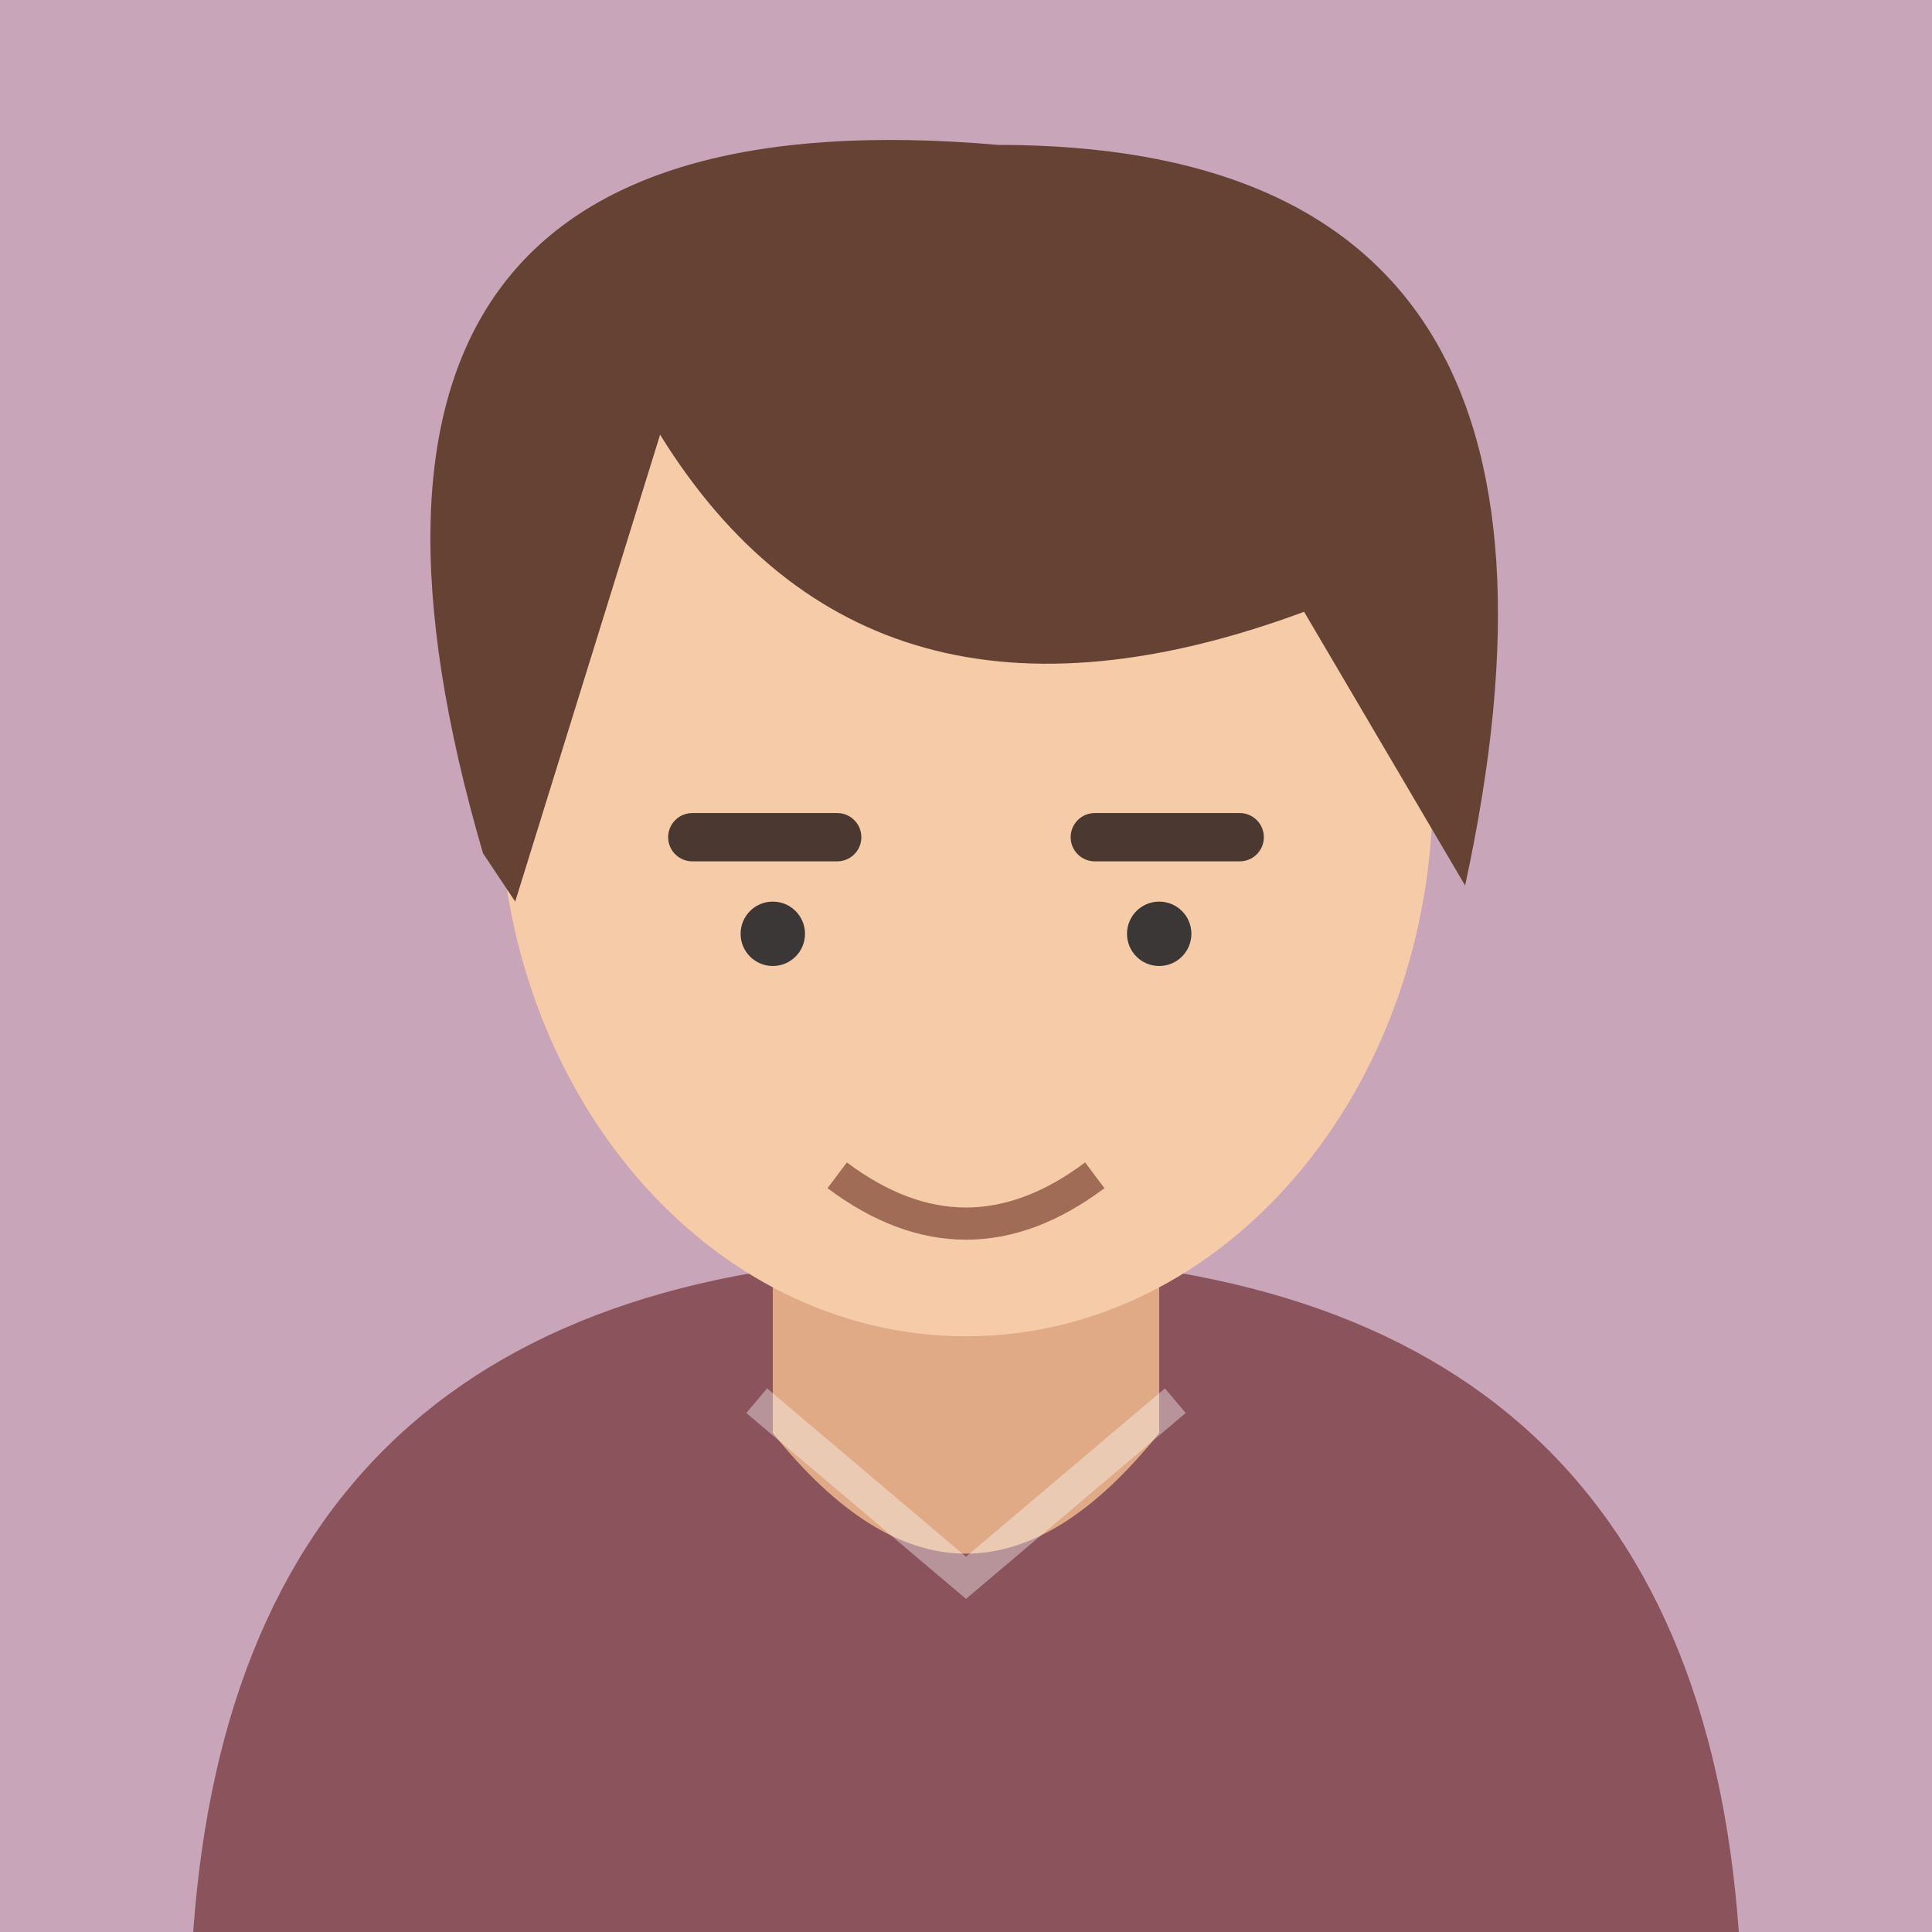
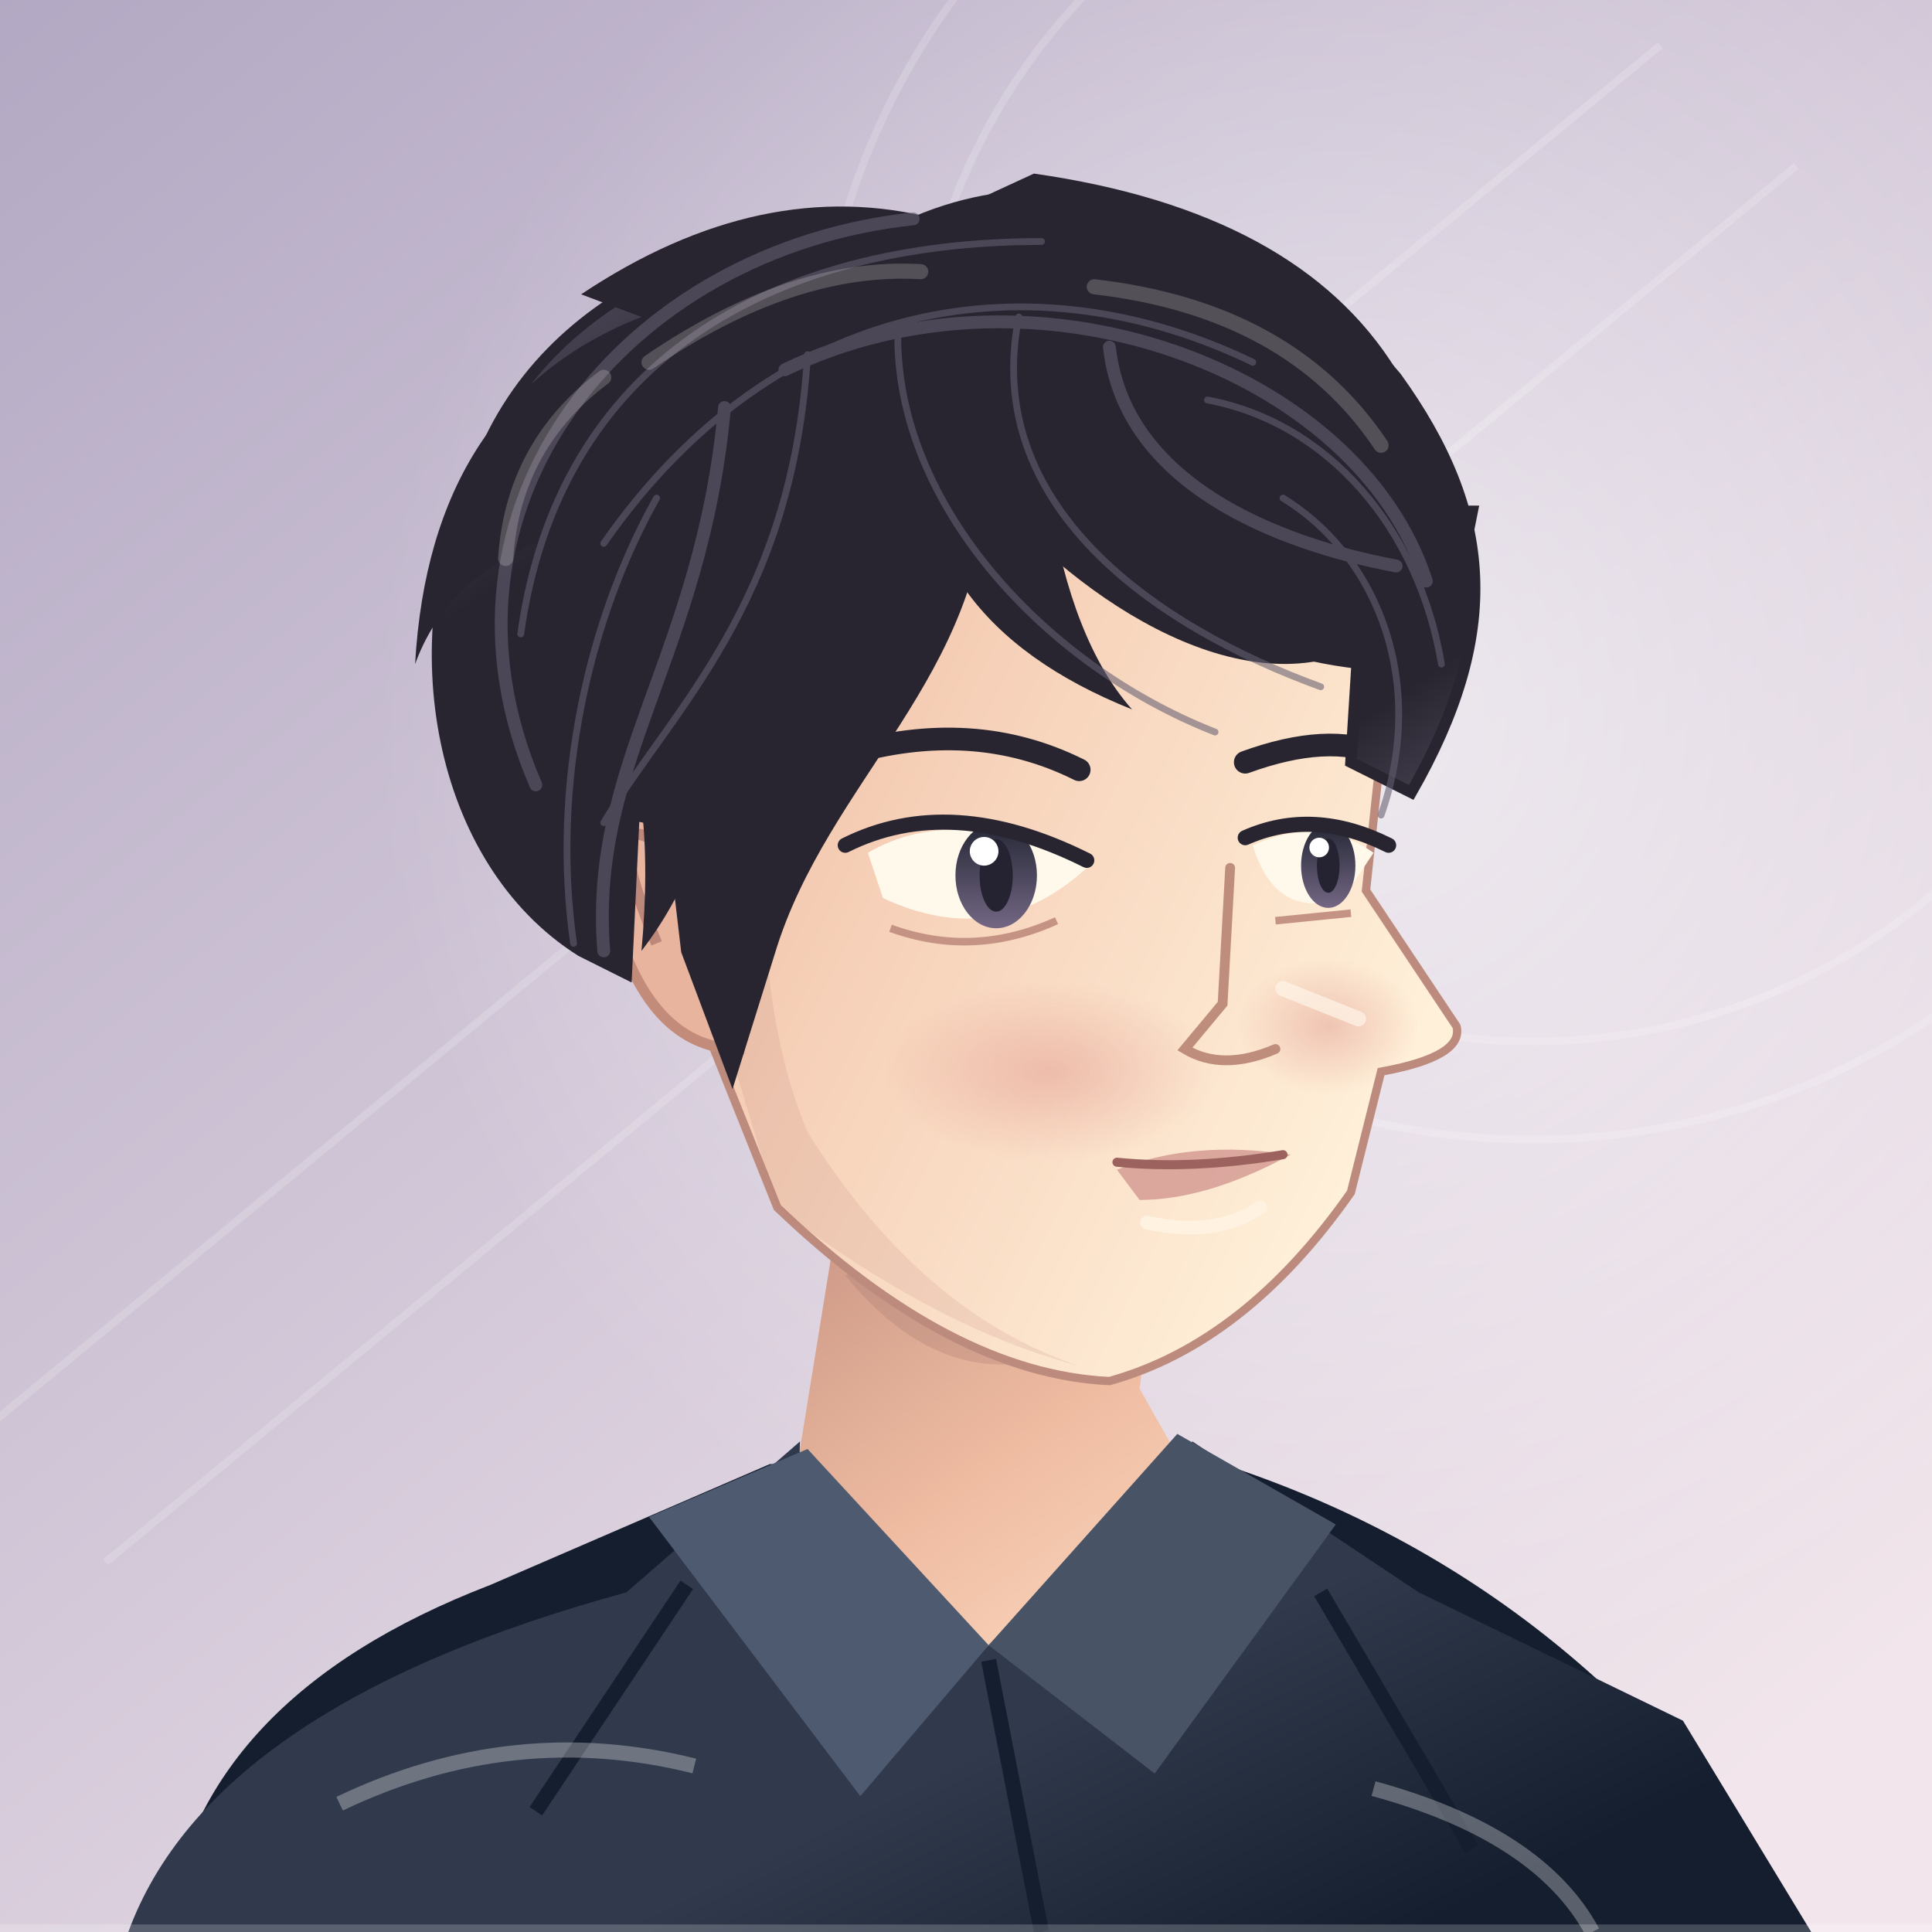
- <svg xmlns="http://www.w3.org/2000/svg" viewBox="0 0 120 120">
-   <rect width="120" height="120" fill="#c8a5b9" />
-   <path d="M12 120q3-42 48-42t48 42" fill="#8b535b" />
-   <path d="M48 70h24v19q-12 15-24 0" fill="#dfaa85" />
-   <ellipse cx="60" cy="49" rx="29" ry="34" fill="#f5cca7" />
-   <path d="M30 53Q16 5 62 9q39 0 29 46l-10-17Q54 48 41 27L32 56" fill="#664234" />
-   <path d="M43 52h9m16 0h9" stroke="#4a3831" stroke-width="3" stroke-linecap="round" />
-   <circle cx="48" cy="58" r="2" fill="#3c3737" />
-   <circle cx="72" cy="58" r="2" fill="#3c3737" />
-   <path d="M52 73q8 6 16 0" stroke="#a16c55" stroke-width="2" fill="none" />
-   <path d="M47 87l13 11 13-11" stroke="#ffffff60" stroke-width="2" fill="none" />
+ <svg xmlns="http://www.w3.org/2000/svg" width="512" height="512" viewBox="0 0 256 256" role="img" aria-label="原创插画玩家头像">
+   <defs>
+     <linearGradient id="bg" x2=".8" y2="1">
+       <stop stop-color="#b2a8c3" />
+       <stop offset="1" stop-color="#f2e6ec" />
+     </linearGradient>
+     <radialGradient id="halo">
+       <stop stop-color="#fff" stop-opacity=".55" />
+       <stop offset="1" stop-color="#fff" stop-opacity="0" />
+     </radialGradient>
+     <linearGradient id="skin" x1="0" x2="1" y2=".6">
+       <stop stop-color="#e4ad96" />
+       <stop offset=".46" stop-color="#f6cfb7" />
+       <stop offset="1" stop-color="#fff0d9" />
+     </linearGradient>
+     <linearGradient id="neck" x2=".8" y2="1">
+       <stop stop-color="#bd897b" />
+       <stop offset=".65" stop-color="#efbca2" />
+       <stop offset="1" stop-color="#f9d5bb" />
+     </linearGradient>
+     <linearGradient id="hair" x2=".8" y2="1">
+       <stop stop-color="#655f72" />
+       <stop offset=".3" stop-color="#282530" />
+       <stop offset=".8" stop-color="#282530" />
+       <stop offset="1" stop-color="#655f72" />
+     </linearGradient>
+     <linearGradient id="coat" x2="1" y2=".6">
+       <stop stop-color="#303a4c" />
+       <stop offset=".65" stop-color="#303a4c" />
+       <stop offset="1" stop-color="#151e2e" />
+     </linearGradient>
+     <linearGradient id="iris" x2="0" y2="1">
+       <stop stop-color="#242735" />
+       <stop offset="1" stop-color="#746784" />
+     </linearGradient>
+     <radialGradient id="blush">
+       <stop stop-color="#d9857e" stop-opacity=".38" />
+       <stop offset="1" stop-color="#d9857e" stop-opacity="0" />
+     </radialGradient>
+   </defs>
+   <path fill="url(#bg)" d="M0 0h256v256H0z" />
+   <circle cx="179" cy="95" r="131" fill="url(#halo)" />
+   <g fill="none" stroke="#fff" opacity=".17">
+     <circle cx="203" cy="56" r="82" />
+     <circle cx="203" cy="56" r="95" />
+     <path d="M14 207L238 22M-4 191L220 6" />
+   </g>
+   <path d="M22 256Q26 225 65 210L102 194L162 194Q211 210 239 256Z" fill="#151e2e" />
+   <path d="M112 155L106 192L91 204Q117 233 164 207L151 184L155 154Z" fill="url(#neck)" />
+   <path d="M112 169Q130 191 153 172L150 155Z" fill="#976a64" opacity=".22" />
+   <path d="M83 211L106 191Q105 211 130 219L158 191L188 211L223 228L240 256H17Q28 226 83 211Z" fill="url(#coat)" />
+   <path d="M107 192L86 201L114 238L131 218Z" fill="#4e5a70" />
+   <path d="M156 190L177 202L153 235L131 218Z" fill="#485366" />
+   <path d="M131 220L138 256M91 210L71 240M175 211L195 245" stroke="#151e2e" fill="none" stroke-width="2" />
+   <path d="M45 239Q68 228 92 234M182 237Q204 243 211 256" stroke="#fff" stroke-opacity=".3" stroke-width="2" fill="none" />
+   <path d="M80 96C77 71 92 51 120 46C157 40 182 59 184 90L181 118L193 136Q194 140 183 142L179 158Q165 178 147 183Q126 182 103 160L91 130Z" fill="url(#skin)" stroke="#bc8b7d" stroke-width="1.1" />
+   <path d="M87 101C77 99 76 113 82 124Q87 139 98 139L101 125Z" fill="#e8b49e" stroke="#c38b79" stroke-width="1.4" />
+   <path d="M86 111Q80 108 87 125M88 116Q94 114 95 127" stroke="#bd877a" fill="none" stroke-width="1.5" />
+   <path d="M102 99Q99 131 107 150Q122 174 143 181Q124 176 103 160L96 137Z" fill="#b47871" opacity=".15" />
+   <ellipse cx="139" cy="142" rx="22" ry="12" fill="url(#blush)" />
+   <ellipse cx="176" cy="136" rx="12" ry="9" fill="url(#blush)" />
+   <path d="M163 115L162 133L157 139Q162 142 169 139" fill="none" stroke="#bf8d7b" stroke-width="1.3" stroke-linecap="round" />
+   <path d="M170 131L180 135" stroke="#fff5e8" stroke-width="2" stroke-linecap="round" opacity=".7" />
+   <path d="M115 113Q127 106 144 115Q132 126 117 119Z" fill="#fff9ec" />
+   <path d="M166 112Q175 108 182 113L178 119Q169 122 166 112Z" fill="#fff9ec" />
+   <ellipse cx="132" cy="116" rx="5.4" ry="7" fill="url(#iris)" />
+   <ellipse cx="176" cy="114.7" rx="3.6" ry="5.6" fill="url(#iris)" />
+   <ellipse cx="132" cy="116" rx="2.2" ry="4.8" fill="#252331" />
+   <ellipse cx="176" cy="114.7" rx="1.5" ry="3.6" fill="#252331" />
+   <circle cx="130.4" cy="112.8" r="1.9" fill="#fff" />
+   <circle cx="174.8" cy="112.3" r="1.3" fill="#fff" />
+   <path d="M112 112Q126 105 144 114M165 111Q174 107 184 112" stroke="#282530" fill="none" stroke-width="2" stroke-linecap="round" />
+   <path d="M118 123Q129 127 140 122M169 122L179 121" stroke="#c59384" fill="none" stroke-width="1" />
+   <path d="M112 100Q129 95 143 102M165 101Q176 97 183 100" fill="none" stroke="#282530" stroke-width="3" stroke-linecap="round" />
+   <path d="M148 155Q158 151 171 153Q160 159 151 159Z" fill="#cd8c87" opacity=".7" />
+   <path d="M148 154Q158 155 170 153" fill="none" stroke="#9c635e" stroke-width="1.2" stroke-linecap="round" />
+   <path d="M152 162Q161 164 167 160" fill="none" stroke="#fff2e0" stroke-width="1.8" stroke-linecap="round" />
+   <path d="M77 126C58 114 53 85 63 63C72 37 101 29 120 30C148 17 175 38 185 50C198 68 199 84 187 105L179 101L180 85C164 93 142 78 130 63C130 89 109 103 102 126L97 142L91 126L89 109L84 108L83 129Z" fill="url(#hair)" stroke="#282530" stroke-width="1.5" />
+   <path d="M71 72Q59 77 55 88Q57 53 85 42L77 39Q101 23 124 29L137 23Q172 28 185 49Q170 39 157 40Q181 49 189 67L196 67L193 82Q178 79 168 68Q177 86 185 89Q158 88 139 66Q142 85 150 94Q120 82 122 55Q108 82 96 94Q95 113 85 126Q87 104 81 93Z" fill="#282530" />
+   <g fill="none" stroke="#655f72" stroke-linecap="round" opacity=".58">
+     <path d="M71 104C55 67 83 33 121 29" stroke-width="1.7" />
+     <path d="M69 84C74 48 102 32 138 32" stroke-width="0.9" />
+     <path d="M80 72C103 39 137 34 166 48" stroke-width="0.9" />
+     <path d="M104 49C137 33 180 49 189 77" stroke-width="1.7" />
+     <path d="M119 43C118 66 138 88 161 97" stroke-width="0.9" />
+     <path d="M135 42C130 67 153 83 175 91" stroke-width="0.9" />
+     <path d="M147 46C149 64 169 72 185 75" stroke-width="1.7" />
+     <path d="M160 53C176 56 188 70 191 88" stroke-width="0.9" />
+     <path d="M107 47C105 80 89 94 80 109" stroke-width="0.9" />
+     <path d="M96 54C93 87 78 101 80 126" stroke-width="1.7" />
+     <path d="M87 66C78 82 73 104 76 125" stroke-width="0.9" />
+     <path d="M170 66C183 74 189 91 183 108" stroke-width="0.9" />
+   </g>
+   <path d="M86 48Q105 35 122 36M145 38Q171 41 183 59M67 74Q68 59 80 50" fill="none" stroke="#e5dfe0" stroke-opacity=".23" stroke-width="2" stroke-linecap="round" />
+   <path d="M0 255.5H256" stroke="#fff" stroke-opacity=".2" />
</svg>
